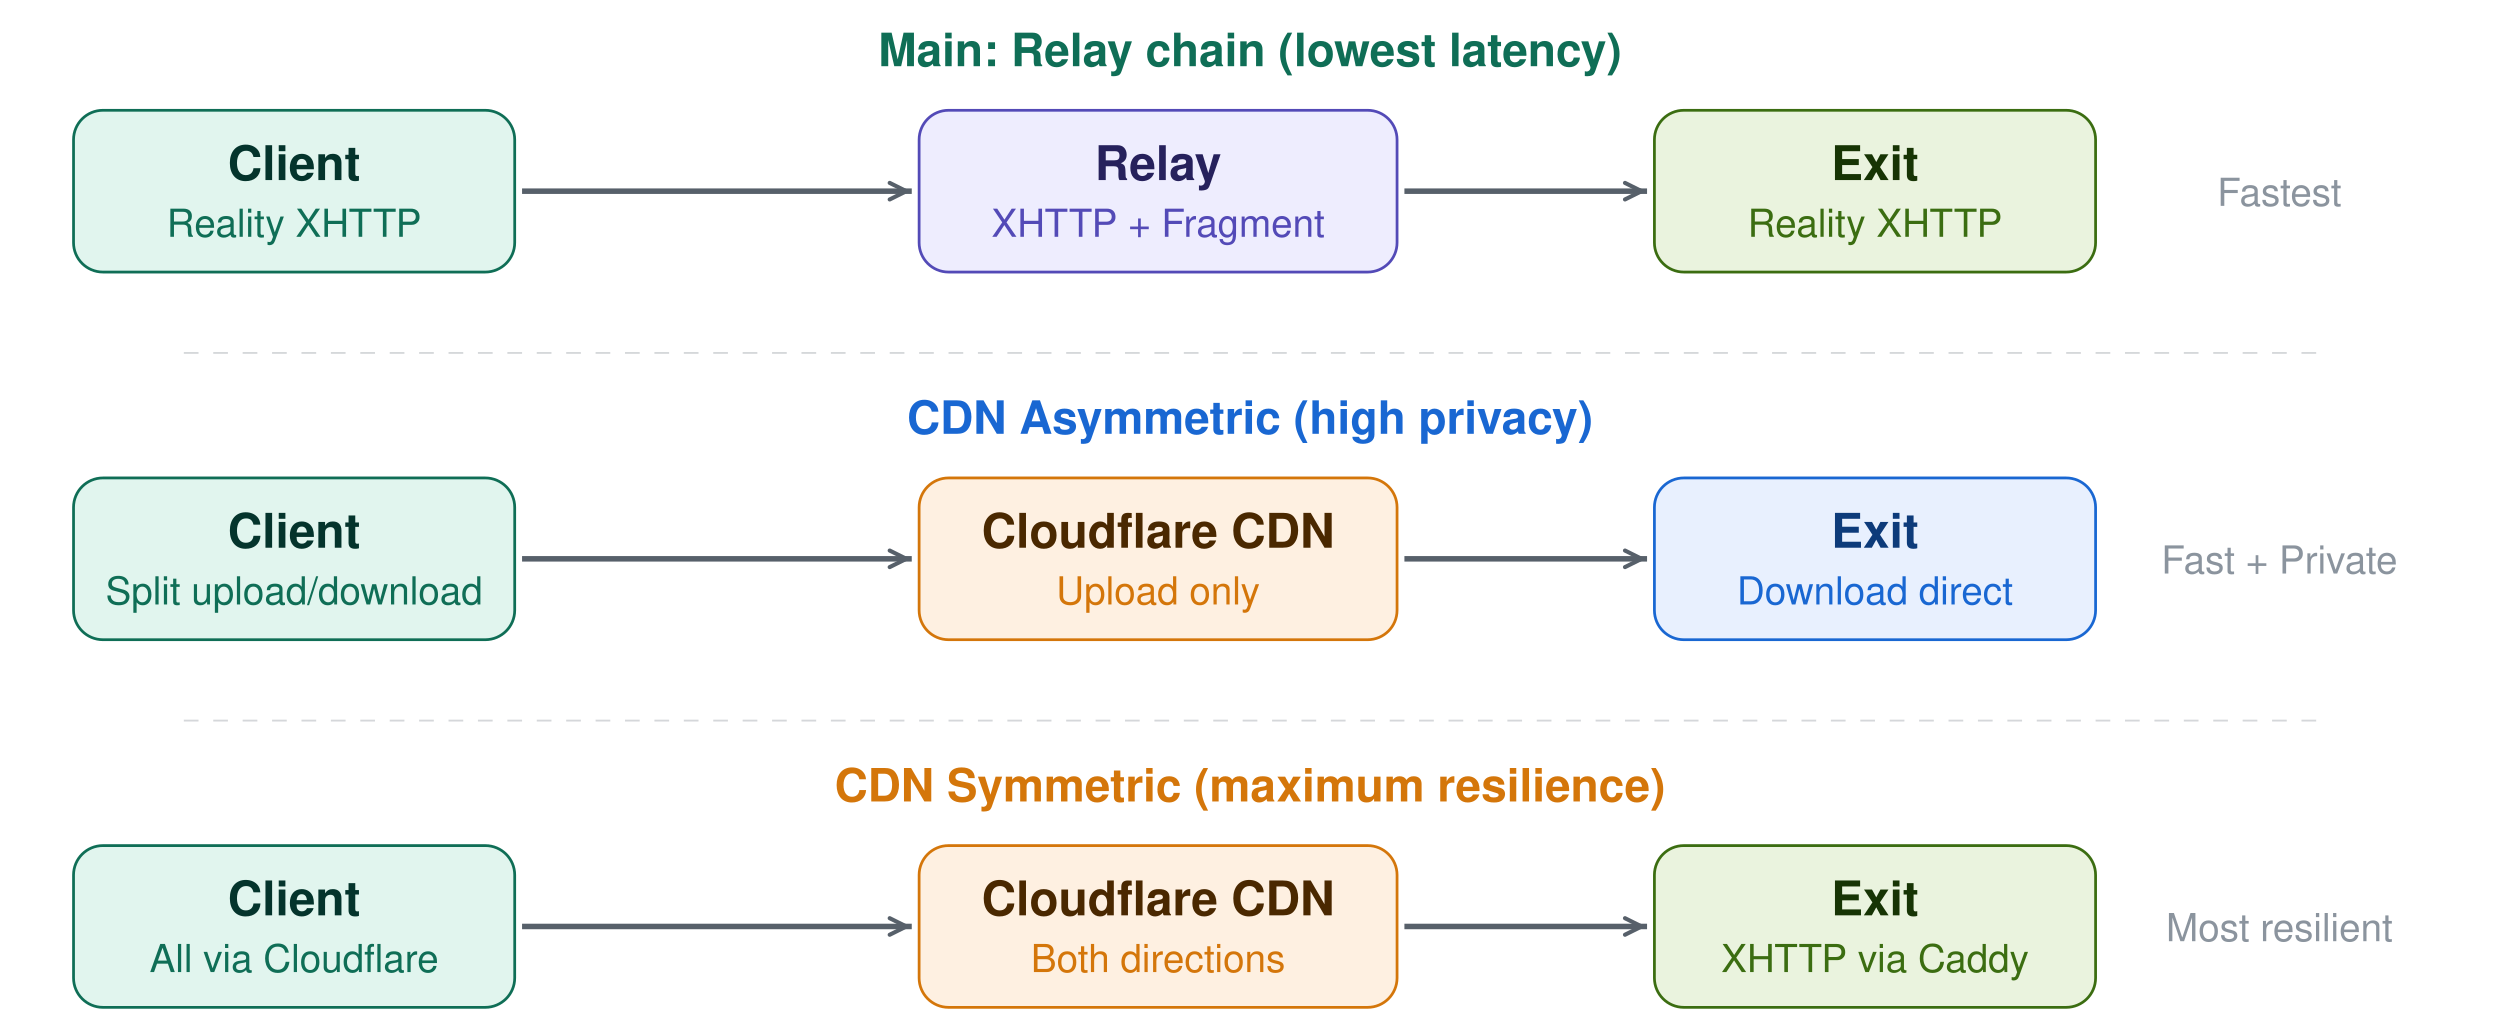
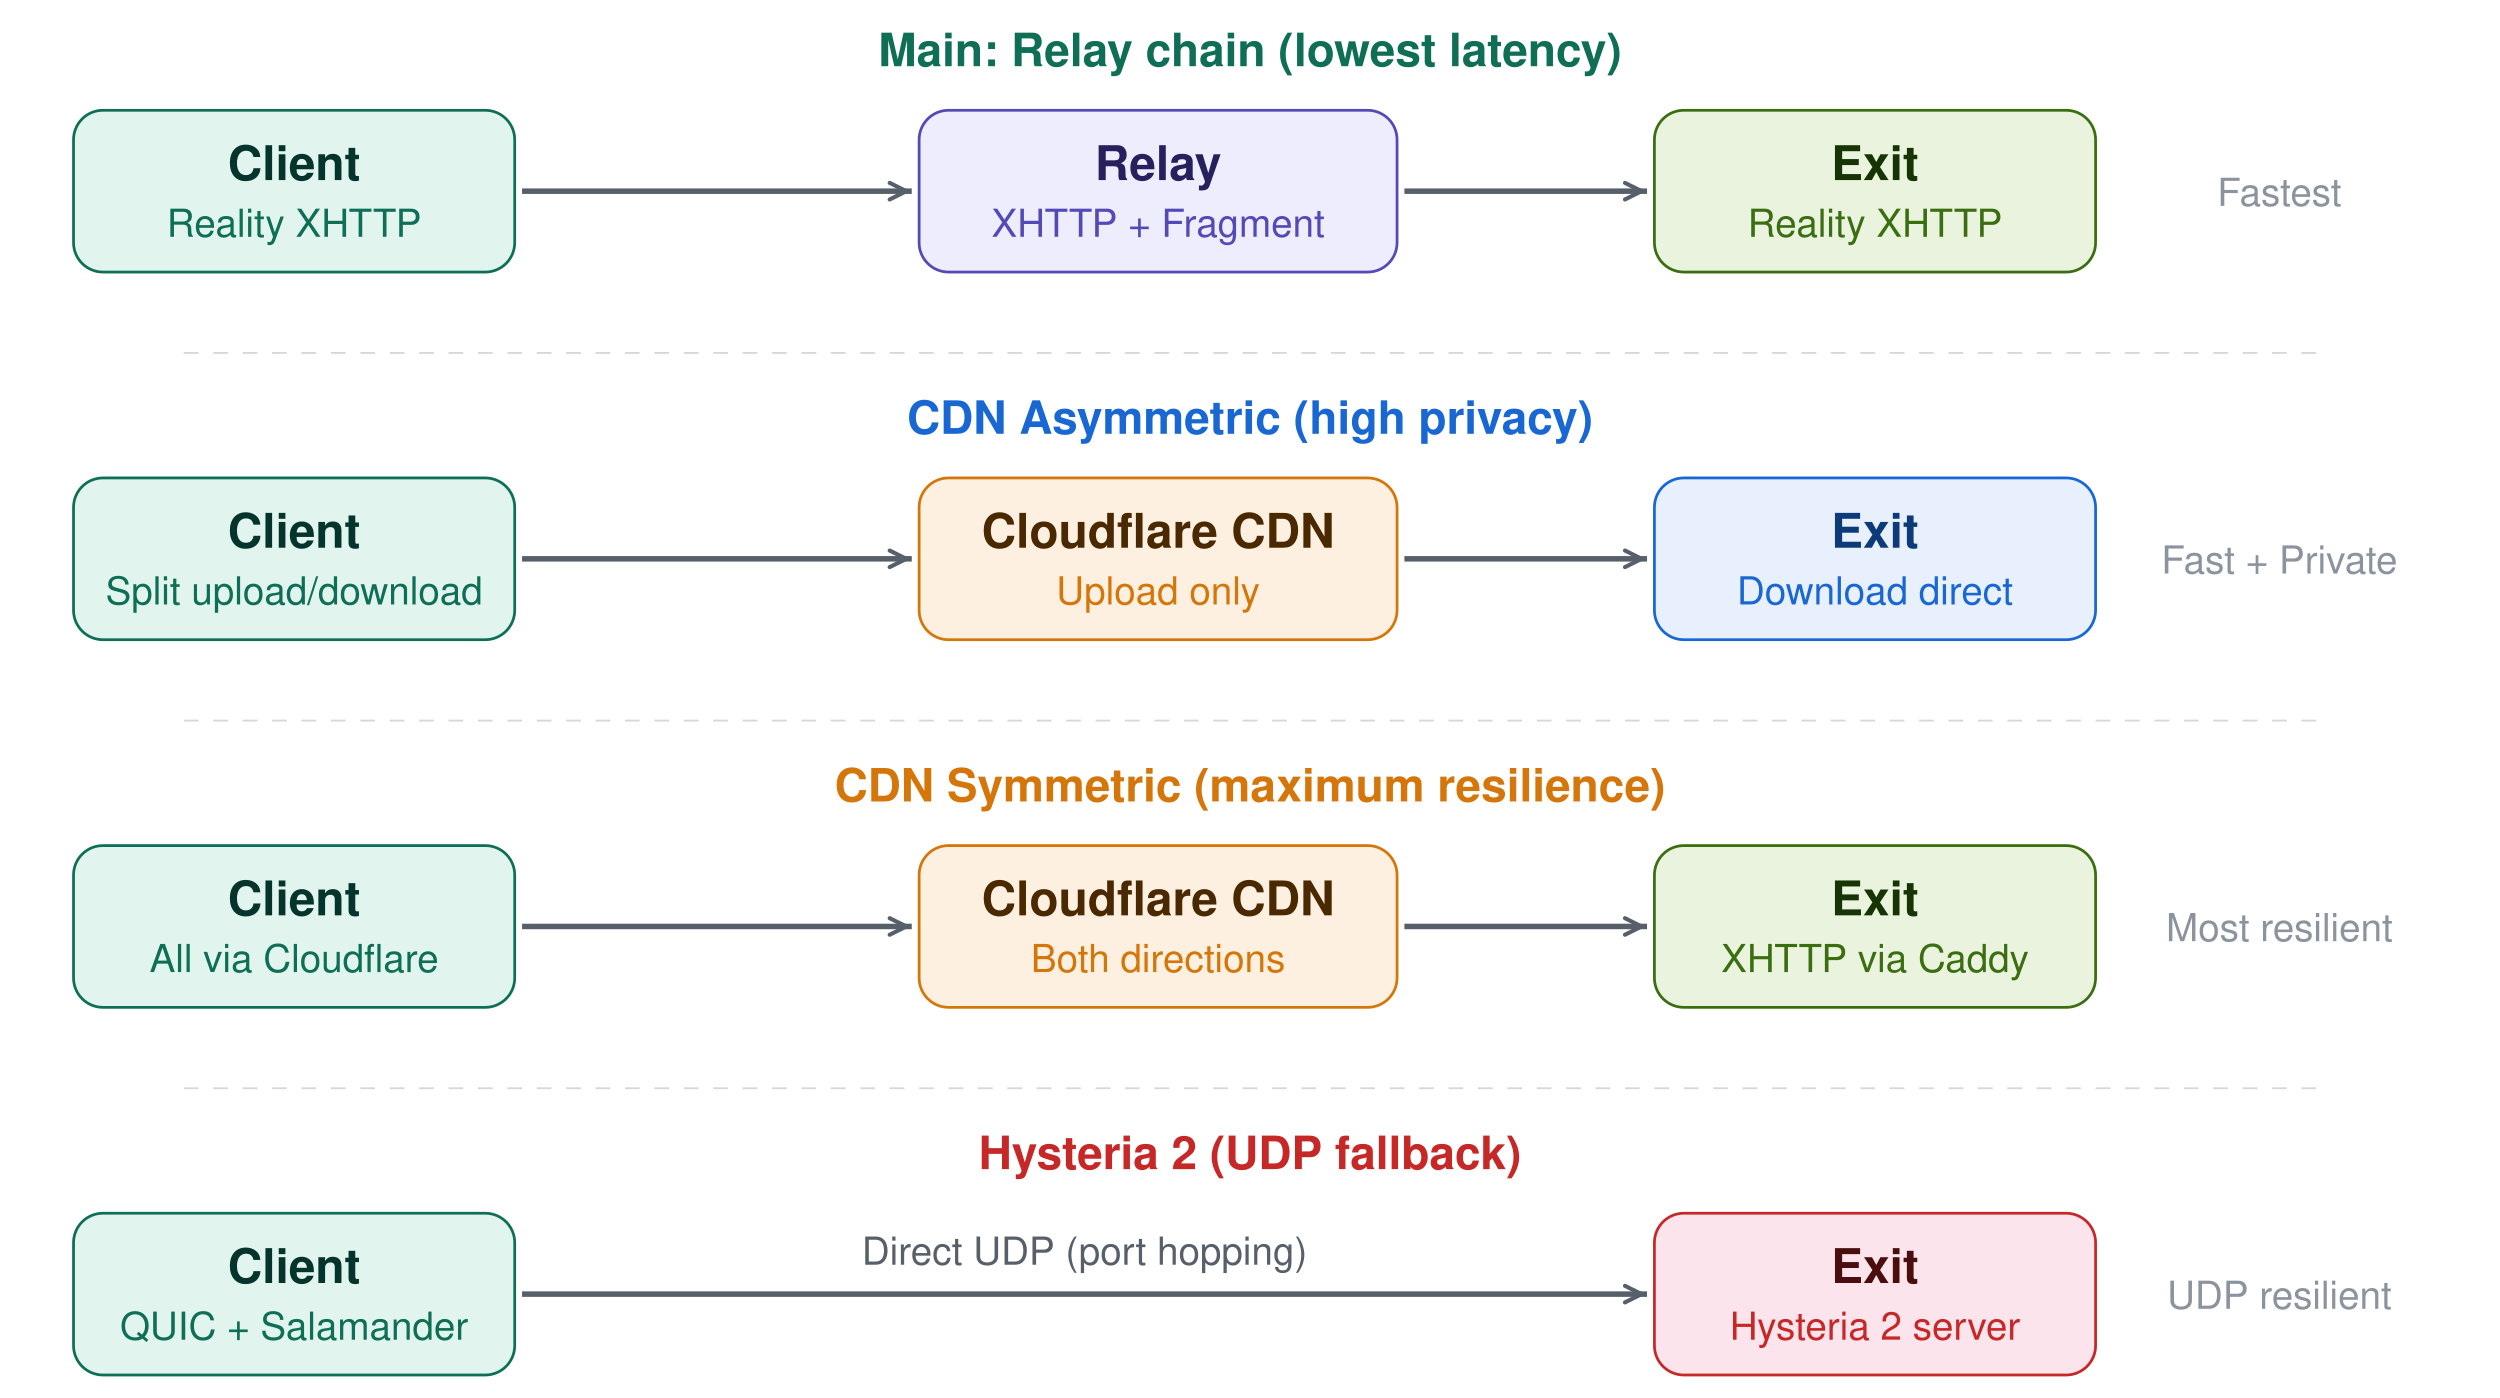
- <svg xmlns="http://www.w3.org/2000/svg" width="100%" viewBox="0 0 680 280">
+ <svg xmlns="http://www.w3.org/2000/svg" width="100%" viewBox="0 0 680 380">
  <style>
text{font-family:-apple-system,BlinkMacSystemFont,"Segoe UI",Helvetica,Arial,sans-serif}
.h{font-size:13px;font-weight:600}
.s{font-size:10.5px}
.lb{font-size:10.5px;text-anchor:middle}

.c1 rect{fill:#E1F5EE;stroke:#0F6E56;stroke-width:.75}
.c1 .h{fill:#04342C} .c1 .s{fill:#0F6E56}
.c2 rect{fill:#EEEDFE;stroke:#534AB7;stroke-width:.75}
.c2 .h{fill:#26215C} .c2 .s{fill:#534AB7}
.c6 rect{fill:#FEF0E1;stroke:#D4760A;stroke-width:.75}
.c6 .h{fill:#4A2800} .c6 .s{fill:#D4760A}
.c5 rect{fill:#E8F0FE;stroke:#1967D2;stroke-width:.75}
.c5 .h{fill:#0D3B7A} .c5 .s{fill:#1967D2}
.ok rect{fill:#EAF3DE;stroke:#3B6D11;stroke-width:.75}
.ok .h{fill:#173404} .ok .s{fill:#3B6D11}
+ .c7 rect{fill:#FCE4EC;stroke:#C62828;stroke-width:.75}
+ .c7 .h{fill:#4A0E0E} .c7 .s{fill:#C62828}

.arr{stroke:#57606a;stroke-width:1.5;fill:none}
.lb{fill:#57606a}
.nt{fill:#8b949e;font-size:10.5px;text-anchor:middle}
.tt{font-size:12.5px;font-weight:600}
.sep{stroke:#57606a;stroke-width:.5;stroke-dasharray:4 4;opacity:.25}

@media(prefers-color-scheme:dark){
.c1 rect{fill:#085041;stroke:#5DCAA5} .c1 .h{fill:#E1F5EE} .c1 .s{fill:#9FE1CB}
.c2 rect{fill:#3C3489;stroke:#AFA9EC} .c2 .h{fill:#EEEDFE} .c2 .s{fill:#CECBF6}
.c6 rect{fill:#5D3A00;stroke:#F5A623} .c6 .h{fill:#FEF0E1} .c6 .s{fill:#F5CF86}
.c5 rect{fill:#0D3B7A;stroke:#8AB4F8} .c5 .h{fill:#E8F0FE} .c5 .s{fill:#AECBFA}
.ok rect{fill:#27500A;stroke:#97C459} .ok .h{fill:#EAF3DE} .ok .s{fill:#C0DD97}
+ .c7 rect{fill:#5C1010;stroke:#EF9A9A} .c7 .h{fill:#FCE4EC} .c7 .s{fill:#EF9A9A}
.arr{stroke:#8b949e} .lb{fill:#8b949e} .nt{fill:#656d76} .sep{stroke:#8b949e}
}
</style>
  <defs>
    <marker id="a" viewBox="0 0 10 10" refX="9" refY="5" markerWidth="5" markerHeight="5" orient="auto">
      <path d="M1 2L7 5L1 8" fill="none" stroke-width="1.5" stroke-linecap="round" stroke-linejoin="round" class="arr" />
    </marker>
  </defs>
  <text class="tt lb" x="340" y="18" style="fill:#0F6E56">Main: Relay chain (lowest latency)</text>
  <g class="c1">
    <rect x="20" y="30" width="120" height="44" rx="8" />
    <text class="h" x="80" y="46" text-anchor="middle" dominant-baseline="central">Client</text>
    <text class="s" x="80" y="62" text-anchor="middle" dominant-baseline="central">Reality XHTTP</text>
  </g>
  <line x1="142" y1="52" x2="248" y2="52" class="arr" marker-end="url(#a)" />
  <g class="c2">
    <rect x="250" y="30" width="130" height="44" rx="8" />
    <text class="h" x="315" y="46" text-anchor="middle" dominant-baseline="central">Relay</text>
    <text class="s" x="315" y="62" text-anchor="middle" dominant-baseline="central">XHTTP + Fragment</text>
  </g>
  <line x1="382" y1="52" x2="448" y2="52" class="arr" marker-end="url(#a)" />
  <g class="ok">
    <rect x="450" y="30" width="120" height="44" rx="8" />
    <text class="h" x="510" y="46" text-anchor="middle" dominant-baseline="central">Exit</text>
    <text class="s" x="510" y="62" text-anchor="middle" dominant-baseline="central">Reality XHTTP</text>
  </g>
  <text class="nt" x="620" y="56">Fastest</text>
  <line x1="50" y1="96" x2="630" y2="96" class="sep" />
  <text class="tt lb" x="340" y="118" style="fill:#1967D2">CDN Asymmetric (high privacy)</text>
  <g class="c1">
    <rect x="20" y="130" width="120" height="44" rx="8" />
    <text class="h" x="80" y="146" text-anchor="middle" dominant-baseline="central">Client</text>
    <text class="s" x="80" y="162" text-anchor="middle" dominant-baseline="central">Split upload/download</text>
  </g>
  <line x1="142" y1="152" x2="248" y2="152" class="arr" marker-end="url(#a)" />
  <g class="c6">
    <rect x="250" y="130" width="130" height="44" rx="8" />
    <text class="h" x="315" y="146" text-anchor="middle" dominant-baseline="central">Cloudflare CDN</text>
    <text class="s" x="315" y="162" text-anchor="middle" dominant-baseline="central">Upload only</text>
  </g>
  <line x1="382" y1="152" x2="448" y2="152" class="arr" marker-end="url(#a)" />
  <g class="c5">
    <rect x="450" y="130" width="120" height="44" rx="8" />
    <text class="h" x="510" y="146" text-anchor="middle" dominant-baseline="central">Exit</text>
    <text class="s" x="510" y="162" text-anchor="middle" dominant-baseline="central">Download direct</text>
  </g>
  <text class="nt" x="620" y="156">Fast + Private</text>
  <line x1="50" y1="196" x2="630" y2="196" class="sep" />
  <text class="tt lb" x="340" y="218" style="fill:#D4760A">CDN Symmetric (maximum resilience)</text>
  <g class="c1">
    <rect x="20" y="230" width="120" height="44" rx="8" />
    <text class="h" x="80" y="246" text-anchor="middle" dominant-baseline="central">Client</text>
    <text class="s" x="80" y="262" text-anchor="middle" dominant-baseline="central">All via Cloudflare</text>
  </g>
  <line x1="142" y1="252" x2="248" y2="252" class="arr" marker-end="url(#a)" />
  <g class="c6">
    <rect x="250" y="230" width="130" height="44" rx="8" />
    <text class="h" x="315" y="246" text-anchor="middle" dominant-baseline="central">Cloudflare CDN</text>
    <text class="s" x="315" y="262" text-anchor="middle" dominant-baseline="central">Both directions</text>
  </g>
  <line x1="382" y1="252" x2="448" y2="252" class="arr" marker-end="url(#a)" />
  <g class="ok">
    <rect x="450" y="230" width="120" height="44" rx="8" />
    <text class="h" x="510" y="246" text-anchor="middle" dominant-baseline="central">Exit</text>
    <text class="s" x="510" y="262" text-anchor="middle" dominant-baseline="central">XHTTP via Caddy</text>
  </g>
  <text class="nt" x="620" y="256">Most resilient</text>
+   <line x1="50" y1="296" x2="630" y2="296" class="sep" />
+   <text class="tt lb" x="340" y="318" style="fill:#C62828">Hysteria 2 (UDP fallback)</text>
+   <g class="c1">
+     <rect x="20" y="330" width="120" height="44" rx="8" />
+     <text class="h" x="80" y="346" text-anchor="middle" dominant-baseline="central">Client</text>
+     <text class="s" x="80" y="362" text-anchor="middle" dominant-baseline="central">QUIC + Salamander</text>
+   </g>
+   <line x1="142" y1="352" x2="448" y2="352" class="arr" marker-end="url(#a)" />
+   <text class="lb" x="295" y="344">Direct UDP (port hopping)</text>
+   <g class="c7">
+     <rect x="450" y="330" width="120" height="44" rx="8" />
+     <text class="h" x="510" y="346" text-anchor="middle" dominant-baseline="central">Exit</text>
+     <text class="s" x="510" y="362" text-anchor="middle" dominant-baseline="central">Hysteria 2 server</text>
+   </g>
+   <text class="nt" x="620" y="356">UDP resilient</text>
</svg>
